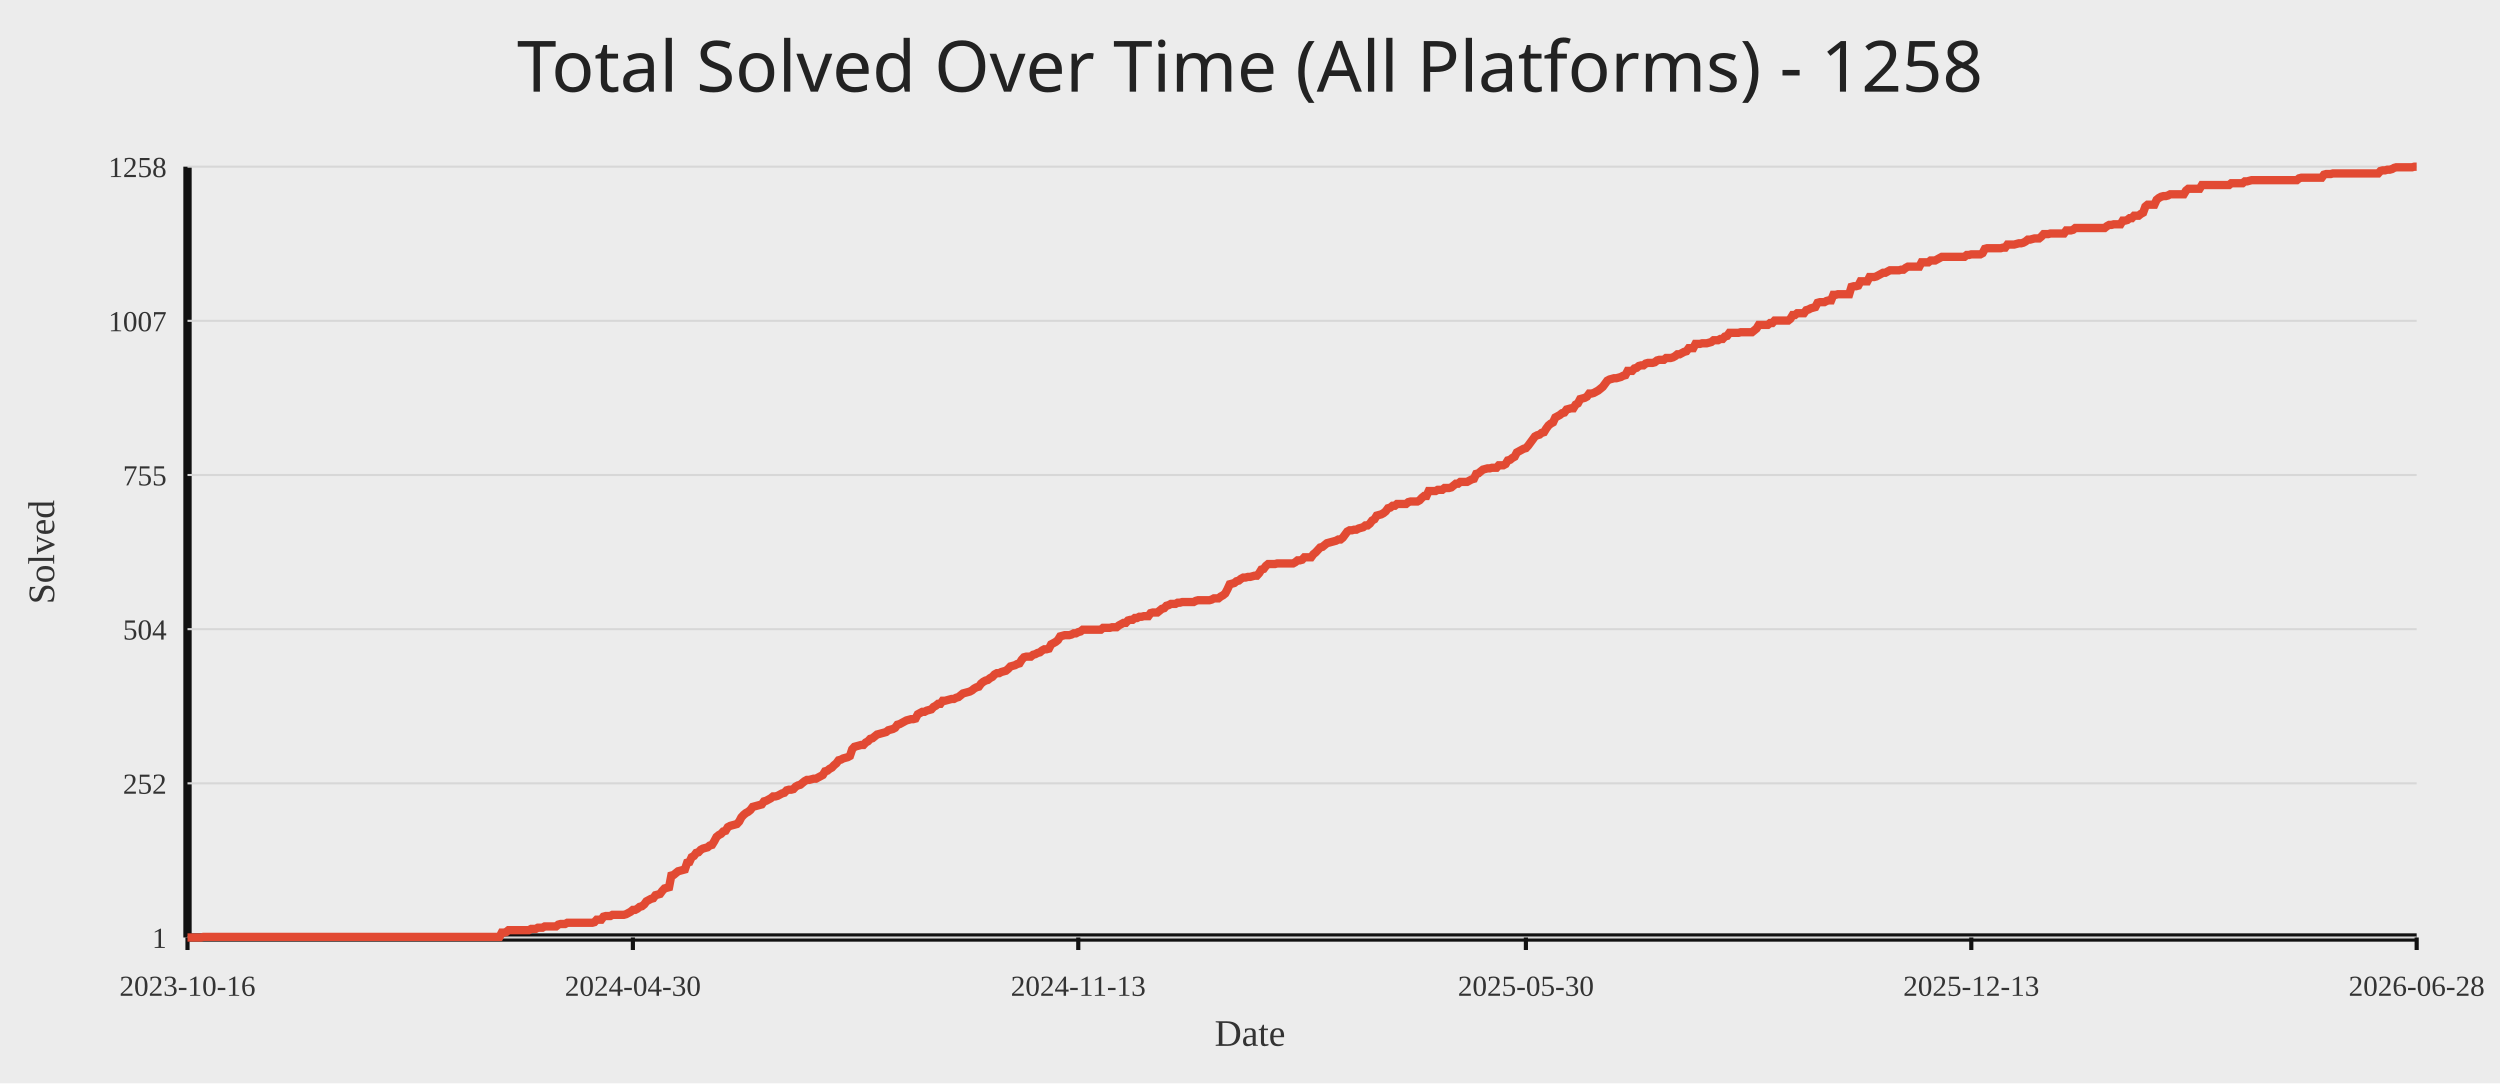
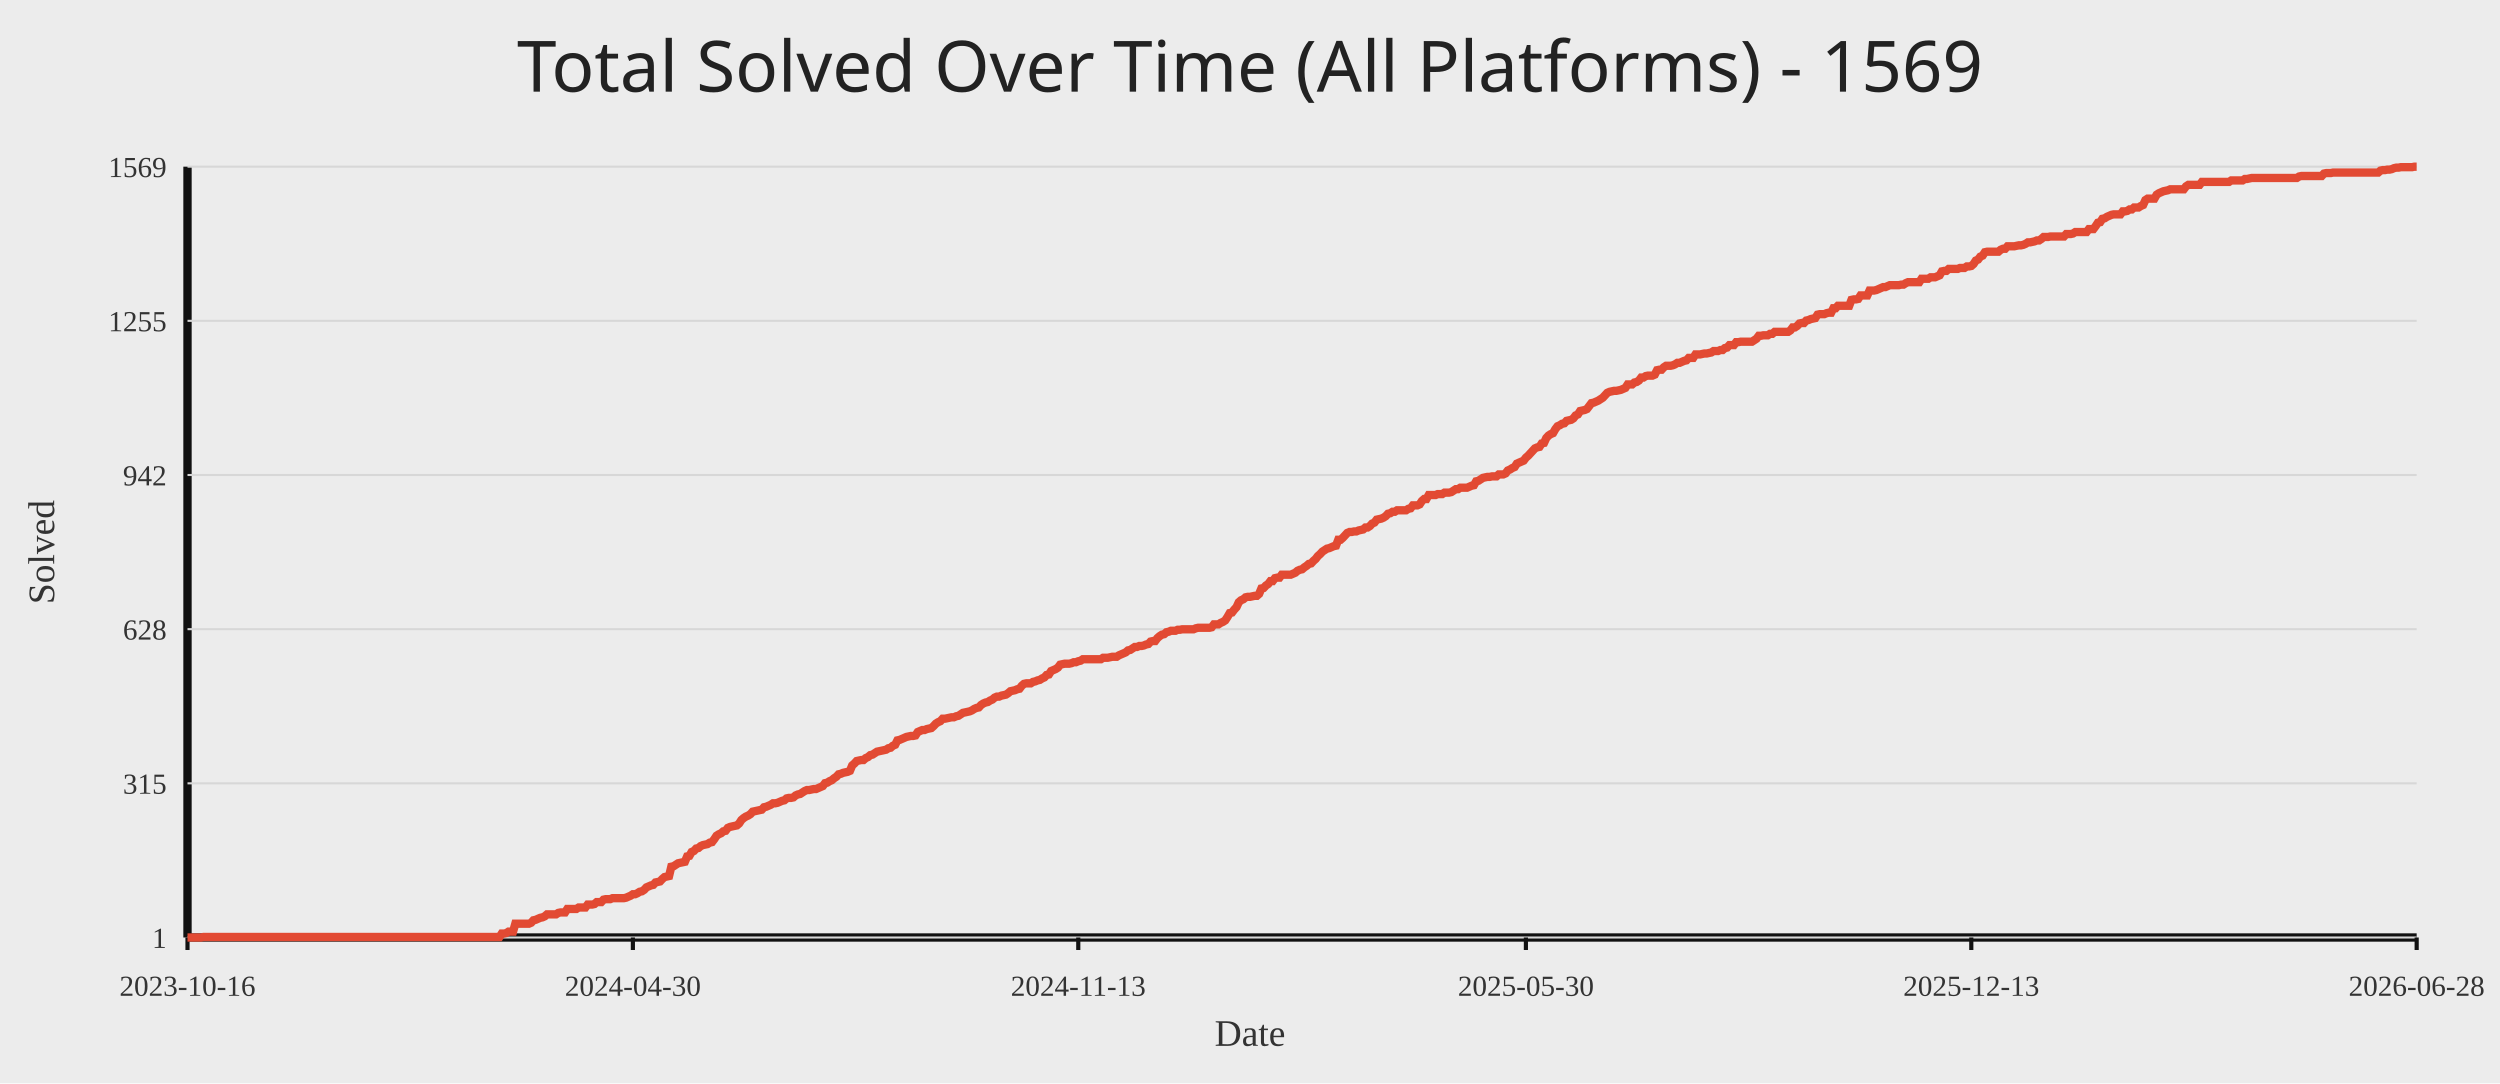
<svg xmlns="http://www.w3.org/2000/svg" width="1200" height="520">
  <rect width="100%" height="100%" fill="#ececec" />
-   <text x="50%" y="44" text-anchor="middle" fill="#222" font-size="34" font-family="Comic Sans MS, Segoe UI">Total Solved Over Time (All Platforms) - 1258</text>
+   <text x="50%" y="44" text-anchor="middle" fill="#222" font-size="34" font-family="Comic Sans MS, Segoe UI">Total Solved Over Time (All Platforms) - 1569</text>
  <line x1="90" y1="450" x2="1160" y2="450" stroke="#111" stroke-width="4" />
  <line x1="90" y1="80" x2="90" y2="450" stroke="#111" stroke-width="4" />
  <line x1="90" y1="450.00" x2="1160" y2="450.00" stroke="#d7d7d7" stroke-width="1" />
  <text x="80" y="455.00" text-anchor="end" fill="#333" font-size="14">1</text>
  <line x1="90" y1="376.00" x2="1160" y2="376.00" stroke="#d7d7d7" stroke-width="1" />
-   <text x="80" y="381.00" text-anchor="end" fill="#333" font-size="14">252</text>
+   <text x="80" y="381.00" text-anchor="end" fill="#333" font-size="14">315</text>
  <line x1="90" y1="302.00" x2="1160" y2="302.00" stroke="#d7d7d7" stroke-width="1" />
-   <text x="80" y="307.00" text-anchor="end" fill="#333" font-size="14">504</text>
+   <text x="80" y="307.00" text-anchor="end" fill="#333" font-size="14">628</text>
  <line x1="90" y1="228.00" x2="1160" y2="228.00" stroke="#d7d7d7" stroke-width="1" />
-   <text x="80" y="233.00" text-anchor="end" fill="#333" font-size="14">755</text>
+   <text x="80" y="233.00" text-anchor="end" fill="#333" font-size="14">942</text>
  <line x1="90" y1="154.00" x2="1160" y2="154.00" stroke="#d7d7d7" stroke-width="1" />
-   <text x="80" y="159.00" text-anchor="end" fill="#333" font-size="14">1007</text>
+   <text x="80" y="159.00" text-anchor="end" fill="#333" font-size="14">1255</text>
  <line x1="90" y1="80.00" x2="1160" y2="80.00" stroke="#d7d7d7" stroke-width="1" />
-   <text x="80" y="85.00" text-anchor="end" fill="#333" font-size="14">1258</text>
+   <text x="80" y="85.00" text-anchor="end" fill="#333" font-size="14">1569</text>
  <line x1="90.00" y1="450" x2="90.00" y2="456" stroke="#111" stroke-width="2" />
  <text x="90.00" y="478" text-anchor="middle" fill="#333" font-size="14">2023-10-16</text>
  <line x1="303.78" y1="450" x2="303.78" y2="456" stroke="#111" stroke-width="2" />
  <text x="303.78" y="478" text-anchor="middle" fill="#333" font-size="14">2024-04-30</text>
  <line x1="517.57" y1="450" x2="517.57" y2="456" stroke="#111" stroke-width="2" />
  <text x="517.57" y="478" text-anchor="middle" fill="#333" font-size="14">2024-11-13</text>
  <line x1="732.43" y1="450" x2="732.43" y2="456" stroke="#111" stroke-width="2" />
  <text x="732.43" y="478" text-anchor="middle" fill="#333" font-size="14">2025-05-30</text>
  <line x1="946.22" y1="450" x2="946.22" y2="456" stroke="#111" stroke-width="2" />
  <text x="946.22" y="478" text-anchor="middle" fill="#333" font-size="14">2025-12-13</text>
  <line x1="1160.00" y1="450" x2="1160.00" y2="456" stroke="#111" stroke-width="2" />
  <text x="1160.00" y="478" text-anchor="middle" fill="#333" font-size="14">2026-06-28</text>
-   <polyline fill="none" stroke="#e24a33" stroke-width="4" points="90.00,450.00 91.09,450.00 92.17,450.00 93.26,450.00 94.34,450.00 95.43,450.00 96.51,450.00 97.60,449.71 98.68,449.71 99.77,449.71 100.85,449.71 101.94,449.71 103.02,449.71 104.11,449.71 105.19,449.71 106.28,449.71 107.36,449.71 108.45,449.71 109.53,449.71 110.62,449.71 111.70,449.71 112.79,449.71 113.87,449.71 114.96,449.71 116.04,449.71 117.13,449.71 118.22,449.71 119.30,449.71 120.39,449.71 121.47,449.71 122.56,449.71 123.64,449.71 124.73,449.71 125.81,449.71 126.90,449.71 127.98,449.71 129.07,449.71 130.15,449.71 131.24,449.71 132.32,449.71 133.41,449.71 134.49,449.71 135.58,449.71 136.66,449.71 137.75,449.71 138.83,449.71 139.92,449.71 141.00,449.71 142.09,449.71 143.17,449.71 144.26,449.71 145.34,449.71 146.43,449.71 147.52,449.71 148.60,449.71 149.69,449.71 150.77,449.71 151.86,449.71 152.94,449.71 154.03,449.71 155.11,449.71 156.20,449.71 157.28,449.71 158.37,449.71 159.45,449.71 160.54,449.71 161.62,449.71 162.71,449.71 163.79,449.71 164.88,449.71 165.96,449.71 167.05,449.71 168.13,449.71 169.22,449.71 170.30,449.71 171.39,449.71 172.47,449.71 173.56,449.71 174.65,449.71 175.73,449.71 176.82,449.71 177.90,449.71 178.99,449.71 180.07,449.71 181.16,449.71 182.24,449.71 183.33,449.71 184.41,449.71 185.50,449.71 186.58,449.71 187.67,449.71 188.75,449.71 189.84,449.71 190.92,449.71 192.01,449.71 193.09,449.71 194.18,449.71 195.26,449.71 196.35,449.71 197.43,449.71 198.52,449.71 199.60,449.71 200.69,449.71 201.77,449.71 202.86,449.71 203.95,449.71 205.03,449.71 206.12,449.71 207.20,449.71 208.29,449.71 209.37,449.71 210.46,449.71 211.54,449.71 212.63,449.71 213.71,449.71 214.80,449.71 215.88,449.71 216.97,449.71 218.05,449.71 219.14,449.71 220.22,449.71 221.31,449.71 222.39,449.71 223.48,449.71 224.56,449.71 225.65,449.71 226.73,449.71 227.82,449.71 228.90,449.71 229.99,449.71 231.08,449.71 232.16,449.71 233.25,449.71 234.33,449.71 235.42,449.71 236.50,449.71 237.59,449.71 238.67,449.71 239.76,449.71 240.84,447.65 241.93,447.65 243.01,447.35 244.10,446.47 245.18,446.47 246.27,446.47 247.35,446.47 248.44,446.47 249.52,446.47 250.61,446.47 251.69,446.47 252.78,446.47 253.86,446.47 254.95,445.88 256.03,445.88 257.12,445.88 258.20,445.29 259.29,445.29 260.38,445.29 261.46,444.70 262.55,444.70 263.63,444.70 264.72,444.70 265.80,444.70 266.89,444.70 267.97,443.82 269.06,443.52 270.14,443.52 271.23,443.52 272.31,442.94 273.40,442.94 274.48,442.94 275.57,442.94 276.65,442.94 277.74,442.94 278.82,442.94 279.91,442.94 280.99,442.94 282.08,442.94 283.16,442.94 284.25,442.94 285.33,442.64 286.42,441.46 287.51,441.46 288.59,441.46 289.68,439.99 290.76,439.70 291.85,439.70 292.93,439.70 294.02,439.11 295.10,439.11 296.19,439.11 297.27,439.11 298.36,439.11 299.44,439.11 300.53,438.81 301.61,438.23 302.70,437.64 303.78,436.75 304.87,436.75 305.95,436.17 307.04,435.28 308.12,434.99 309.21,434.11 310.29,432.63 311.38,432.04 312.46,431.46 313.55,431.16 314.63,429.69 315.72,429.40 316.81,429.10 317.89,427.63 318.98,426.45 320.06,426.16 321.15,425.86 322.23,420.27 323.32,419.98 324.40,419.09 325.49,418.21 326.57,417.92 327.66,417.62 328.74,417.33 329.83,414.09 330.91,413.79 332.00,411.44 333.08,410.85 334.17,409.38 335.25,409.09 336.34,407.91 337.42,407.32 338.51,407.02 339.59,406.73 340.68,405.85 341.76,405.55 342.85,403.79 343.94,401.73 345.02,400.84 346.11,400.25 347.19,399.08 348.28,398.78 349.36,397.02 350.45,396.43 351.53,396.13 352.62,395.84 353.70,395.54 354.79,394.37 355.87,392.31 356.96,391.13 358.04,390.25 359.13,389.66 360.21,388.77 361.30,387.30 362.38,387.01 363.47,386.71 364.55,386.42 365.64,386.13 366.72,384.65 367.81,384.36 368.89,383.77 369.98,383.18 371.06,382.30 372.15,382.30 373.24,382.00 374.32,381.42 375.41,380.83 376.49,380.53 377.58,379.36 378.66,379.06 379.75,379.06 380.83,378.77 381.92,377.59 383.00,377.00 384.09,376.71 385.17,375.82 386.26,374.94 387.34,374.35 388.43,374.35 389.51,374.06 390.60,373.76 391.68,373.76 392.77,373.17 393.85,372.59 394.94,372.00 396.02,370.23 397.11,369.94 398.19,369.05 399.28,368.46 400.37,367.29 401.45,366.40 402.54,364.93 403.62,364.64 404.71,364.05 405.79,363.75 406.88,363.46 407.96,362.87 409.05,359.63 410.13,358.46 411.22,358.16 412.30,357.87 413.39,357.57 414.47,357.57 415.56,356.40 416.64,355.81 417.73,354.63 418.81,354.34 419.90,353.45 420.98,352.57 422.07,352.28 423.15,351.98 424.24,351.69 425.32,351.39 426.41,350.51 427.49,350.21 428.58,349.92 429.67,349.33 430.75,347.86 431.84,347.57 432.92,346.98 434.01,346.39 435.09,345.80 436.18,345.51 437.26,345.21 438.35,345.21 439.43,344.92 440.52,342.86 441.60,342.27 442.69,341.68 443.77,341.68 444.86,341.09 445.94,340.80 447.03,340.50 448.11,339.32 449.20,338.74 450.28,337.85 451.37,337.85 452.45,336.38 453.54,336.38 454.62,336.09 455.71,335.79 456.80,335.50 457.88,335.50 458.97,334.91 460.05,334.61 461.14,333.73 462.22,332.85 463.31,332.55 464.39,332.26 465.48,331.96 466.56,331.38 467.65,330.49 468.73,329.90 469.82,329.61 470.90,328.14 471.99,327.26 473.07,326.67 474.16,326.37 475.24,325.49 476.33,324.90 477.41,323.72 478.50,323.13 479.58,323.13 480.67,322.55 481.75,322.25 482.84,321.96 483.92,321.07 485.01,319.90 486.10,319.60 487.18,319.31 488.27,318.72 489.35,318.42 490.44,316.66 491.52,315.48 492.61,315.19 493.69,315.19 494.78,315.19 495.86,314.30 496.95,314.01 498.03,313.42 499.12,313.13 500.20,312.24 501.29,311.65 502.37,311.65 503.46,311.36 504.54,309.30 505.63,308.71 506.71,308.12 507.80,307.24 508.88,305.47 509.97,305.18 511.05,304.88 512.14,304.88 513.23,304.88 514.31,304.59 515.40,304.00 516.48,304.00 517.57,303.41 518.65,303.12 519.74,302.24 520.82,302.24 521.91,302.24 522.99,302.24 524.08,302.24 525.16,302.24 526.25,302.24 527.33,302.24 528.42,302.24 529.50,301.35 530.59,301.35 531.67,301.35 532.76,301.35 533.84,301.06 534.93,301.06 536.01,301.06 537.10,300.18 538.18,299.59 539.27,299.00 540.35,299.00 541.44,297.82 542.53,297.53 543.61,297.53 544.70,296.64 545.78,296.64 546.87,296.05 547.95,296.05 549.04,295.76 550.12,295.76 551.21,295.76 552.29,294.29 553.38,293.99 554.46,293.99 555.55,293.99 556.63,293.11 557.72,292.23 558.80,291.93 559.89,290.76 560.97,290.46 562.06,289.87 563.14,289.87 564.23,289.87 565.31,289.28 566.40,289.28 567.48,288.99 568.57,288.99 569.66,288.99 570.74,288.99 571.83,288.99 572.91,288.99 574.00,288.40 575.08,288.11 576.17,288.11 577.25,288.11 578.34,288.11 579.42,288.11 580.51,288.11 581.59,287.81 582.68,287.22 583.76,287.22 584.85,287.22 585.93,286.34 587.02,285.75 588.10,284.87 589.19,282.81 590.27,280.45 591.36,280.16 592.44,279.86 593.53,278.98 594.61,278.69 595.70,277.80 596.78,277.22 597.87,277.22 598.96,276.92 600.04,276.92 601.13,276.63 602.21,276.33 603.30,276.33 604.38,275.16 605.47,273.39 606.55,273.09 607.64,271.62 608.72,270.74 609.81,270.74 610.89,270.74 611.98,270.74 613.06,270.45 614.15,270.45 615.23,270.45 616.32,270.45 617.40,270.45 618.49,270.45 619.57,270.45 620.66,270.45 621.74,269.86 622.83,268.97 623.91,268.97 625.00,268.68 626.09,267.50 627.17,267.50 628.26,267.50 629.34,267.50 630.43,266.03 631.51,265.15 632.60,263.97 633.68,262.79 634.77,262.50 635.85,261.61 636.94,260.73 638.02,260.44 639.11,260.14 640.19,259.85 641.28,259.55 642.36,258.97 643.45,258.97 644.53,258.08 645.62,256.61 646.70,255.14 647.79,254.55 648.87,254.55 649.96,254.26 651.04,254.26 652.13,253.67 653.22,253.37 654.30,253.08 655.39,252.20 656.47,252.20 657.56,251.31 658.64,249.84 659.73,249.25 660.81,247.49 661.90,247.19 662.98,246.90 664.07,246.31 665.15,245.43 666.24,243.95 667.32,243.66 668.41,242.78 669.49,242.78 670.58,241.89 671.66,241.89 672.75,241.89 673.83,241.89 674.92,241.89 676.00,241.01 677.09,240.72 678.17,240.72 679.26,240.72 680.34,240.72 681.43,240.13 682.52,238.95 683.60,238.07 684.69,238.07 685.77,235.71 686.86,235.71 687.94,235.71 689.03,235.71 690.11,235.12 691.20,235.12 692.28,235.12 693.37,234.24 694.45,234.24 695.54,234.24 696.62,233.95 697.71,233.06 698.79,232.18 699.88,232.18 700.96,231.30 702.05,231.30 703.13,231.30 704.22,231.30 705.30,230.71 706.39,230.12 707.47,229.82 708.56,227.47 709.65,227.18 710.73,226.29 711.82,225.41 712.90,225.12 713.99,224.82 715.07,224.82 716.16,224.53 717.24,224.53 718.33,224.53 719.41,223.35 720.50,223.35 721.58,223.35 722.67,222.76 723.75,220.99 724.84,220.70 725.92,219.82 727.01,219.23 728.09,217.17 729.18,216.58 730.26,215.99 731.35,215.40 732.43,215.11 733.52,213.93 734.60,212.46 735.69,210.99 736.77,209.51 737.86,208.93 738.95,208.63 740.03,207.75 741.12,207.45 742.20,205.69 743.29,204.22 744.37,203.33 745.46,202.74 746.54,200.39 747.63,199.80 748.71,199.21 749.80,198.33 750.88,198.04 751.97,196.56 753.05,196.27 754.14,195.97 755.22,195.97 756.31,194.21 757.39,193.62 758.48,191.56 759.56,191.26 760.65,190.97 761.73,190.38 762.82,188.91 763.90,188.91 764.99,188.62 766.08,188.03 767.16,187.44 768.25,186.56 769.33,185.67 770.42,184.20 771.50,182.73 772.59,182.14 773.67,181.85 774.76,181.55 775.84,181.55 776.93,181.26 778.01,180.96 779.10,180.37 780.18,180.08 781.27,178.02 782.35,178.02 783.44,178.02 784.52,176.84 785.61,176.55 786.69,175.66 787.78,175.37 788.86,175.37 789.95,174.49 791.03,174.19 792.12,174.19 793.20,174.19 794.29,173.90 795.38,173.02 796.46,172.72 797.55,172.72 798.63,172.72 799.72,171.84 800.80,171.84 801.89,171.84 802.97,171.54 804.06,170.95 805.14,170.07 806.23,170.07 807.31,169.48 808.40,168.89 809.48,168.60 810.57,167.13 811.65,167.13 812.74,167.13 813.82,165.07 814.91,165.07 815.99,165.07 817.08,164.77 818.16,164.77 819.25,164.77 820.33,164.48 821.42,164.18 822.51,163.30 823.59,163.30 824.68,163.30 825.76,162.71 826.85,162.71 827.93,161.54 829.02,161.24 830.10,159.77 831.19,159.77 832.27,159.77 833.36,159.77 834.44,159.77 835.53,159.47 836.61,159.47 837.70,159.47 838.78,159.47 839.87,159.47 840.95,159.47 842.04,158.59 843.12,157.71 844.21,155.94 845.29,155.94 846.38,155.94 847.46,155.94 848.55,155.94 849.63,155.06 850.72,155.06 851.81,153.88 852.89,153.88 853.98,153.88 855.06,153.88 856.15,153.88 857.23,153.88 858.32,153.88 859.40,153.00 860.49,151.23 861.57,151.23 862.66,150.35 863.74,150.35 864.83,150.35 865.91,150.35 867.00,148.88 868.08,148.58 869.17,148.00 870.25,147.70 871.34,147.41 872.42,145.35 873.51,145.05 874.59,145.05 875.68,145.05 876.76,144.46 877.85,144.17 878.94,144.17 880.02,141.52 881.11,141.52 882.19,141.23 883.28,141.23 884.36,141.23 885.45,141.23 886.53,141.23 887.62,141.23 888.70,137.69 889.79,137.40 890.87,137.40 891.96,137.10 893.04,135.04 894.13,135.04 895.21,135.04 896.30,135.04 897.38,132.98 898.47,132.98 899.55,132.98 900.64,132.69 901.72,132.10 902.81,131.51 903.89,130.92 904.98,130.92 906.06,130.33 907.15,129.75 908.24,129.75 909.32,129.75 910.41,129.75 911.49,129.75 912.58,129.45 913.66,129.45 914.75,128.57 915.83,127.98 916.92,127.98 918.00,127.98 919.09,127.98 920.17,127.98 921.26,127.98 922.34,125.92 923.43,125.92 924.51,125.92 925.60,125.92 926.68,125.04 927.77,125.04 928.85,125.04 929.94,124.45 931.02,123.86 932.11,123.27 933.19,123.27 934.28,123.27 935.37,123.27 936.45,123.27 937.54,123.27 938.62,123.27 939.71,123.27 940.79,123.27 941.88,123.27 942.96,123.27 944.05,122.39 945.13,122.39 946.22,122.09 947.30,122.09 948.39,122.09 949.47,122.09 950.56,122.09 951.64,121.50 952.73,119.44 953.81,119.15 954.90,119.15 955.98,119.15 957.07,119.15 958.15,119.15 959.24,119.15 960.32,119.15 961.41,118.85 962.49,118.85 963.58,117.38 964.67,117.38 965.75,117.38 966.84,117.38 967.92,117.09 969.01,116.79 970.09,116.79 971.18,116.50 972.26,115.91 973.35,115.03 974.43,115.03 975.52,114.73 976.60,114.44 977.69,114.44 978.77,114.44 979.86,113.56 980.94,112.38 982.03,112.38 983.11,112.38 984.20,112.08 985.28,112.08 986.37,112.08 987.45,112.08 988.54,112.08 989.62,112.08 990.71,112.08 991.80,110.61 992.88,110.61 993.97,110.61 995.05,110.32 996.14,109.44 997.22,109.44 998.31,109.44 999.39,109.44 1000.48,109.44 1001.56,109.44 1002.65,109.44 1003.73,109.44 1004.82,109.44 1005.90,109.44 1006.99,109.44 1008.07,109.44 1009.16,109.44 1010.24,109.44 1011.33,108.55 1012.41,107.96 1013.50,107.96 1014.58,107.67 1015.67,107.67 1016.75,107.67 1017.84,107.67 1018.92,105.90 1020.01,105.90 1021.10,105.61 1022.18,104.73 1023.27,104.73 1024.35,103.55 1025.44,103.55 1026.52,103.55 1027.61,102.67 1028.69,102.08 1029.78,99.13 1030.86,98.25 1031.95,98.25 1033.03,98.25 1034.12,98.25 1035.20,95.89 1036.29,95.01 1037.37,94.42 1038.46,94.13 1039.54,94.13 1040.63,93.83 1041.71,93.25 1042.80,93.25 1043.88,93.25 1044.97,93.25 1046.05,93.25 1047.14,93.25 1048.23,93.25 1049.31,91.48 1050.40,90.60 1051.48,90.60 1052.57,90.60 1053.65,90.60 1054.74,90.60 1055.82,90.60 1056.91,88.83 1057.99,88.83 1059.08,88.83 1060.16,88.83 1061.25,88.83 1062.33,88.83 1063.42,88.83 1064.50,88.83 1065.59,88.83 1066.67,88.83 1067.76,88.83 1068.84,88.83 1069.93,88.83 1071.01,87.95 1072.10,87.95 1073.18,87.95 1074.27,87.95 1075.35,87.95 1076.44,87.95 1077.53,87.06 1078.61,87.06 1079.70,86.77 1080.78,86.48 1081.87,86.48 1082.95,86.48 1084.04,86.48 1085.12,86.48 1086.21,86.48 1087.29,86.48 1088.38,86.48 1089.46,86.48 1090.55,86.48 1091.63,86.48 1092.72,86.48 1093.80,86.48 1094.89,86.48 1095.97,86.48 1097.06,86.48 1098.14,86.48 1099.23,86.48 1100.31,86.48 1101.40,86.48 1102.48,86.48 1103.57,85.59 1104.66,85.30 1105.74,85.30 1106.83,85.30 1107.91,85.30 1109.00,85.30 1110.08,85.30 1111.17,85.30 1112.25,85.30 1113.34,85.30 1114.42,85.30 1115.51,83.83 1116.59,83.53 1117.68,83.53 1118.76,83.53 1119.85,83.24 1120.93,83.24 1122.02,83.24 1123.10,83.24 1124.19,83.24 1125.27,83.24 1126.36,83.24 1127.44,83.24 1128.53,83.24 1129.61,83.24 1130.70,83.24 1131.78,83.24 1132.87,83.24 1133.96,83.24 1135.04,83.24 1136.13,83.24 1137.21,83.24 1138.30,83.24 1139.38,83.24 1140.47,83.24 1141.55,83.24 1142.64,82.06 1143.72,81.77 1144.81,81.77 1145.89,81.47 1146.98,81.47 1148.06,81.18 1149.15,80.59 1150.23,80.29 1151.32,80.29 1152.40,80.29 1153.49,80.29 1154.57,80.29 1155.66,80.29 1156.74,80.29 1157.83,80.29 1158.91,80.00 1160.00,80.00" />
+   <polyline fill="none" stroke="#e24a33" stroke-width="4" points="90.00,450.00 91.09,450.00 92.17,450.00 93.26,450.00 94.34,450.00 95.43,450.00 96.51,450.00 97.60,449.76 98.68,449.76 99.77,449.76 100.85,449.76 101.94,449.76 103.02,449.76 104.11,449.76 105.19,449.76 106.28,449.76 107.36,449.76 108.45,449.76 109.53,449.76 110.62,449.76 111.70,449.76 112.79,449.76 113.87,449.76 114.96,449.76 116.04,449.76 117.13,449.76 118.22,449.76 119.30,449.76 120.39,449.76 121.47,449.76 122.56,449.76 123.64,449.76 124.73,449.76 125.81,449.76 126.90,449.76 127.98,449.76 129.07,449.76 130.15,449.76 131.24,449.76 132.32,449.76 133.41,449.76 134.49,449.76 135.58,449.76 136.66,449.76 137.75,449.76 138.83,449.76 139.92,449.76 141.00,449.76 142.09,449.76 143.17,449.76 144.26,449.76 145.34,449.76 146.43,449.76 147.52,449.76 148.60,449.76 149.69,449.76 150.77,449.76 151.86,449.76 152.94,449.76 154.03,449.76 155.11,449.76 156.20,449.76 157.28,449.76 158.37,449.76 159.45,449.76 160.54,449.76 161.62,449.76 162.71,449.76 163.79,449.76 164.88,449.76 165.96,449.76 167.05,449.76 168.13,449.76 169.22,449.76 170.30,449.76 171.39,449.76 172.47,449.76 173.56,449.76 174.65,449.76 175.73,449.76 176.82,449.76 177.90,449.76 178.99,449.76 180.07,449.76 181.16,449.76 182.24,449.76 183.33,449.76 184.41,449.76 185.50,449.76 186.58,449.76 187.67,449.76 188.75,449.76 189.84,449.76 190.92,449.76 192.01,449.76 193.09,449.76 194.18,449.76 195.26,449.76 196.35,449.76 197.43,449.76 198.52,449.76 199.60,449.76 200.69,449.76 201.77,449.76 202.86,449.76 203.95,449.76 205.03,449.76 206.12,449.76 207.20,449.76 208.29,449.76 209.37,449.76 210.46,449.76 211.54,449.76 212.63,449.76 213.71,449.76 214.80,449.76 215.88,449.76 216.97,449.76 218.05,449.76 219.14,449.76 220.22,449.76 221.31,449.76 222.39,449.76 223.48,449.76 224.56,449.76 225.65,449.76 226.73,449.76 227.82,449.76 228.90,449.76 229.99,449.76 231.08,449.76 232.16,449.76 233.25,449.76 234.33,449.76 235.42,449.76 236.50,449.76 237.59,449.76 238.67,449.76 239.76,449.76 240.84,448.11 241.93,448.11 243.01,447.88 244.10,447.17 245.18,447.17 246.27,447.17 247.35,443.39 248.44,443.39 249.52,443.39 250.61,443.39 251.69,443.39 252.78,443.39 253.86,443.39 254.95,442.92 256.03,441.74 257.12,441.51 258.20,441.03 259.29,440.56 260.38,440.33 261.46,439.85 262.55,438.91 263.63,438.91 264.72,438.91 265.80,438.91 266.89,438.91 267.97,438.20 269.06,437.97 270.14,437.97 271.23,437.97 272.31,436.31 273.40,436.31 274.48,436.31 275.57,436.31 276.65,436.31 277.74,435.61 278.82,435.61 279.91,435.61 280.99,435.61 282.08,434.19 283.16,434.19 284.25,434.19 285.33,433.95 286.42,433.01 287.51,433.01 288.59,433.01 289.68,431.83 290.76,431.59 291.85,431.59 292.93,431.59 294.02,431.12 295.10,431.12 296.19,431.12 297.27,431.12 298.36,431.12 299.44,431.12 300.53,430.89 301.61,430.41 302.70,429.94 303.78,429.23 304.87,429.23 305.95,428.76 307.04,428.05 308.12,427.82 309.21,427.11 310.29,425.93 311.38,425.46 312.46,424.99 313.55,424.75 314.63,423.57 315.72,423.34 316.81,423.10 317.89,421.92 318.98,420.98 320.06,420.74 321.15,420.50 322.23,416.02 323.32,415.78 324.40,415.08 325.49,414.37 326.57,414.13 327.66,413.90 328.74,413.66 329.83,411.07 330.91,410.83 332.00,408.94 333.08,408.47 334.17,407.29 335.25,407.05 336.34,406.11 337.42,405.64 338.51,405.40 339.59,405.17 340.68,404.46 341.76,404.22 342.85,402.81 343.94,401.15 345.02,400.45 346.11,399.97 347.19,399.03 348.28,398.79 349.36,397.38 350.45,396.91 351.53,396.67 352.62,396.43 353.70,396.20 354.79,395.26 355.87,393.60 356.96,392.66 358.04,391.95 359.13,391.48 360.21,390.77 361.30,389.59 362.38,389.36 363.47,389.12 364.55,388.88 365.64,388.65 366.72,387.47 367.81,387.23 368.89,386.76 369.98,386.29 371.06,385.58 372.15,385.58 373.24,385.34 374.32,384.87 375.41,384.40 376.49,384.16 377.58,383.22 378.66,382.98 379.75,382.98 380.83,382.75 381.92,381.80 383.00,381.33 384.09,381.10 385.17,380.39 386.26,379.68 387.34,379.21 388.43,379.21 389.51,378.97 390.60,378.74 391.68,378.74 392.77,378.27 393.85,377.79 394.94,377.32 396.02,375.91 397.11,375.67 398.19,374.96 399.28,374.49 400.37,373.55 401.45,372.84 402.54,371.66 403.62,371.42 404.71,370.95 405.79,370.71 406.88,370.48 407.96,370.01 409.05,367.41 410.13,366.47 411.22,365.29 412.30,365.05 413.39,364.82 414.47,364.82 415.56,363.87 416.64,363.40 417.73,362.46 418.81,362.22 419.90,361.51 420.98,360.80 422.07,360.57 423.15,360.33 424.24,360.10 425.32,359.86 426.41,359.15 427.49,358.92 428.58,357.97 429.67,357.50 430.75,355.38 431.84,355.14 432.92,354.67 434.01,354.20 435.09,353.72 436.18,353.49 437.26,353.25 438.35,353.25 439.43,353.02 440.52,351.36 441.60,350.89 442.69,350.42 443.77,350.42 444.86,349.95 445.94,349.71 447.03,349.48 448.11,348.53 449.20,347.35 450.28,346.65 451.37,346.17 452.45,344.99 453.54,344.99 454.62,344.76 455.71,344.52 456.80,344.29 457.88,344.29 458.97,343.81 460.05,343.58 461.14,342.87 462.22,342.16 463.31,341.93 464.39,341.69 465.48,341.45 466.56,340.98 467.65,340.27 468.73,339.80 469.82,339.57 470.90,338.39 471.99,337.68 473.07,337.21 474.16,336.97 475.24,336.26 476.33,335.79 477.41,334.85 478.50,334.38 479.58,334.38 480.67,333.90 481.75,333.67 482.84,333.43 483.92,332.72 485.01,331.78 486.10,331.54 487.18,331.31 488.27,330.84 489.35,330.60 490.44,329.18 491.52,328.24 492.61,328.00 493.69,328.00 494.78,328.00 495.86,327.30 496.95,327.06 498.03,326.59 499.12,326.35 500.20,325.64 501.29,325.17 502.37,323.99 503.46,323.76 504.54,322.10 505.63,321.63 506.71,321.16 507.80,320.45 508.88,319.04 509.97,318.80 511.05,318.57 512.14,318.57 513.23,318.57 514.31,318.33 515.40,317.86 516.48,317.86 517.57,317.39 518.65,317.15 519.74,316.44 520.82,316.44 521.91,316.44 522.99,316.44 524.08,316.44 525.16,316.44 526.25,316.44 527.33,316.44 528.42,316.44 529.50,315.73 530.59,315.73 531.67,315.73 532.76,315.50 533.84,315.26 534.93,315.26 536.01,315.26 537.10,314.55 538.18,314.08 539.27,313.61 540.35,313.14 541.44,312.19 542.53,311.96 543.61,311.25 544.70,310.54 545.78,310.54 546.87,310.07 547.95,310.07 549.04,309.83 550.12,309.36 551.21,309.13 552.29,307.95 553.38,307.71 554.46,307.71 555.55,306.29 556.63,305.35 557.72,304.64 558.80,304.41 559.89,303.46 560.97,303.23 562.06,302.76 563.14,302.76 564.23,302.76 565.31,302.28 566.40,302.28 567.48,302.05 568.57,302.05 569.66,302.05 570.74,302.05 571.83,302.05 572.91,302.05 574.00,301.58 575.08,301.34 576.17,301.34 577.25,301.34 578.34,301.34 579.42,301.34 580.51,301.34 581.59,301.10 582.68,299.69 583.76,299.69 584.85,299.69 585.93,298.98 587.02,298.51 588.10,297.80 589.19,296.15 590.27,294.26 591.36,294.02 592.44,292.61 593.53,291.43 594.61,289.07 595.70,288.12 596.78,287.65 597.87,286.71 598.96,286.47 600.04,286.47 601.13,286.24 602.21,286.00 603.30,286.00 604.38,285.06 605.47,282.46 606.55,282.23 607.64,281.05 608.72,280.34 609.81,278.92 610.89,278.92 611.98,277.51 613.06,277.27 614.15,277.27 615.23,275.85 616.32,275.85 617.40,275.85 618.49,275.85 619.57,275.85 620.66,275.38 621.74,274.91 622.83,273.97 623.91,273.49 625.00,273.26 626.09,272.32 627.17,271.61 628.26,270.66 629.34,270.43 630.43,269.25 631.51,268.30 632.60,266.89 633.68,265.94 634.77,264.76 635.85,264.06 636.94,263.35 638.02,263.11 639.11,262.64 640.19,262.17 641.28,261.93 642.36,259.10 643.45,259.10 644.53,258.16 645.62,256.98 646.70,255.80 647.79,255.33 648.87,255.33 649.96,255.09 651.04,255.09 652.13,254.62 653.22,254.38 654.30,254.15 655.39,253.20 656.47,253.20 657.56,252.49 658.64,251.31 659.73,250.84 660.81,249.43 661.90,249.19 662.98,248.95 664.07,248.48 665.15,247.77 666.24,246.59 667.32,246.36 668.41,245.65 669.49,245.65 670.58,244.94 671.66,244.94 672.75,244.94 673.83,244.94 674.92,244.94 676.00,244.23 677.09,244.00 678.17,242.58 679.26,242.58 680.34,242.58 681.43,242.11 682.52,240.46 683.60,239.52 684.69,239.52 685.77,237.63 686.86,237.63 687.94,237.63 689.03,237.63 690.11,237.16 691.20,237.16 692.28,237.16 693.37,236.45 694.45,236.45 695.54,236.45 696.62,236.21 697.71,235.50 698.79,234.80 699.88,234.80 700.96,234.09 702.05,234.09 703.13,234.09 704.22,234.09 705.30,233.62 706.39,233.14 707.47,232.91 708.56,231.02 709.65,230.78 710.73,230.08 711.82,229.37 712.90,229.13 713.99,228.90 715.07,228.90 716.16,228.66 717.24,228.66 718.33,228.66 719.41,227.72 720.50,227.72 721.58,227.72 722.67,227.24 723.75,225.83 724.84,225.36 725.92,224.65 727.01,224.18 728.09,222.53 729.18,222.05 730.26,221.58 731.35,221.11 732.43,219.69 733.52,218.75 734.60,217.57 735.69,216.39 736.77,215.21 737.86,214.74 738.95,214.50 740.03,212.85 741.12,212.61 742.20,210.26 743.29,209.08 744.37,208.37 745.46,207.90 746.54,206.01 747.63,204.59 748.71,204.12 749.80,203.41 750.88,203.18 751.97,202.00 753.05,201.76 754.14,201.52 755.22,200.82 756.31,199.40 757.39,198.93 758.48,197.28 759.56,197.04 760.65,196.80 761.73,196.33 762.82,194.92 763.90,193.50 764.99,193.27 766.08,192.79 767.16,192.32 768.25,191.61 769.33,190.91 770.42,189.73 771.50,188.55 772.59,188.07 773.67,187.84 774.76,187.60 775.84,187.60 776.93,187.37 778.01,187.13 779.10,186.66 780.18,186.19 781.27,184.53 782.35,184.53 783.44,184.53 784.52,183.59 785.61,183.35 786.69,182.65 787.78,181.23 788.86,181.23 789.95,180.52 791.03,180.29 792.12,180.29 793.20,180.29 794.29,179.82 795.38,177.69 796.46,177.46 797.55,177.46 798.63,176.28 799.72,175.57 800.80,175.57 801.89,175.57 802.97,175.33 804.06,174.86 805.14,174.15 806.23,174.15 807.31,173.68 808.40,173.21 809.48,172.97 810.57,171.79 811.65,171.79 812.74,171.79 813.82,170.14 814.91,170.14 815.99,170.14 817.08,169.90 818.16,169.67 819.25,169.67 820.33,169.43 821.42,169.20 822.51,168.49 823.59,168.49 824.68,168.49 825.76,168.02 826.85,168.02 827.93,167.07 829.02,166.84 830.10,165.66 831.19,165.66 832.27,165.66 833.36,164.24 834.44,164.24 835.53,164.01 836.61,164.01 837.70,164.01 838.78,164.01 839.87,164.01 840.95,164.01 842.04,163.30 843.12,162.59 844.21,161.17 845.29,161.17 846.38,160.94 847.46,160.94 848.55,160.94 849.63,160.23 850.72,160.23 851.81,159.29 852.89,159.29 853.98,159.29 855.06,159.29 856.15,159.29 857.23,159.29 858.32,159.29 859.40,158.58 860.49,157.16 861.57,157.16 862.66,156.45 863.74,155.27 864.83,155.04 865.91,155.04 867.00,153.86 868.08,153.62 869.17,153.15 870.25,152.91 871.34,152.68 872.42,151.03 873.51,150.79 874.59,150.79 875.68,150.79 876.76,150.32 877.85,150.08 878.94,150.08 880.02,147.96 881.11,147.96 882.19,146.78 883.28,146.78 884.36,146.78 885.45,146.78 886.53,146.78 887.62,146.78 888.70,143.95 889.79,143.71 890.87,143.71 891.96,143.48 893.04,141.82 894.13,141.82 895.21,141.82 896.30,141.82 897.38,139.46 898.47,139.46 899.55,139.46 900.64,139.23 901.72,138.76 902.81,138.28 903.89,137.81 904.98,137.81 906.06,137.34 907.15,136.87 908.24,136.87 909.32,136.87 910.41,136.87 911.49,136.87 912.58,136.63 913.66,136.63 914.75,135.92 915.83,135.45 916.92,135.45 918.00,135.45 919.09,135.45 920.17,135.45 921.26,135.45 922.34,133.80 923.43,133.80 924.51,133.80 925.60,133.80 926.68,133.09 927.77,133.09 928.85,133.09 929.94,132.62 931.02,132.15 932.11,130.26 933.19,130.03 934.28,130.03 935.37,129.08 936.45,129.08 937.54,129.08 938.62,129.08 939.71,129.08 940.79,128.61 941.88,128.61 942.96,128.61 944.05,127.90 945.13,127.90 946.22,127.67 947.30,126.72 948.39,125.07 949.47,124.60 950.56,123.18 951.64,122.71 952.73,121.06 953.81,120.82 954.90,120.82 955.98,120.82 957.07,120.82 958.15,120.82 959.24,120.82 960.32,119.88 961.41,119.41 962.49,119.41 963.58,118.23 964.67,118.23 965.75,118.23 966.84,118.23 967.92,117.99 969.01,117.76 970.09,117.76 971.18,117.52 972.26,117.05 973.35,116.34 974.43,116.34 975.52,116.10 976.60,115.87 977.69,115.40 978.77,115.40 979.86,114.69 980.94,113.74 982.03,113.74 983.11,113.74 984.20,113.51 985.28,113.51 986.37,113.51 987.45,113.51 988.54,113.51 989.62,113.51 990.71,113.51 991.80,112.33 992.88,112.33 993.97,112.33 995.05,112.09 996.14,111.38 997.22,111.38 998.31,111.38 999.39,111.38 1000.48,111.38 1001.56,111.38 1002.65,109.97 1003.73,109.97 1004.82,109.97 1005.90,108.55 1006.99,106.90 1008.07,106.66 1009.16,105.01 1010.24,104.78 1011.33,104.07 1012.41,103.60 1013.50,103.12 1014.58,102.89 1015.67,102.89 1016.75,102.89 1017.84,102.89 1018.92,101.47 1020.01,101.47 1021.10,101.24 1022.18,100.53 1023.27,100.53 1024.35,99.59 1025.44,99.59 1026.52,99.59 1027.61,98.88 1028.69,98.41 1029.78,96.05 1030.86,95.34 1031.95,95.34 1033.03,95.34 1034.12,95.34 1035.20,93.45 1036.29,92.74 1037.37,92.27 1038.46,91.80 1039.54,91.56 1040.63,91.33 1041.71,90.85 1042.80,90.85 1043.88,90.85 1044.97,90.85 1046.05,90.85 1047.14,90.85 1048.23,90.85 1049.31,89.44 1050.40,88.73 1051.48,88.73 1052.57,88.73 1053.65,88.73 1054.74,88.73 1055.82,88.73 1056.91,87.32 1057.99,87.32 1059.08,87.32 1060.16,87.32 1061.25,87.32 1062.33,87.32 1063.42,87.32 1064.50,87.32 1065.59,87.32 1066.67,87.32 1067.76,87.32 1068.84,87.32 1069.93,87.32 1071.01,86.61 1072.10,86.61 1073.18,86.61 1074.27,86.61 1075.35,86.61 1076.44,86.61 1077.53,85.90 1078.61,85.90 1079.70,85.66 1080.78,85.43 1081.87,85.43 1082.95,85.43 1084.04,85.43 1085.12,85.43 1086.21,85.43 1087.29,85.43 1088.38,85.43 1089.46,85.43 1090.55,85.43 1091.63,85.43 1092.72,85.43 1093.80,85.43 1094.89,85.43 1095.97,85.43 1097.06,85.43 1098.14,85.43 1099.23,85.43 1100.31,85.43 1101.40,85.43 1102.48,85.43 1103.57,84.72 1104.66,84.48 1105.74,84.48 1106.83,84.48 1107.91,84.48 1109.00,84.48 1110.08,84.48 1111.17,84.48 1112.25,84.48 1113.34,84.48 1114.42,84.48 1115.51,83.30 1116.59,83.07 1117.68,83.07 1118.76,83.07 1119.85,82.83 1120.93,82.83 1122.02,82.83 1123.10,82.83 1124.19,82.83 1125.27,82.83 1126.36,82.83 1127.44,82.83 1128.53,82.83 1129.61,82.83 1130.70,82.83 1131.78,82.83 1132.87,82.83 1133.96,82.83 1135.04,82.83 1136.13,82.83 1137.21,82.83 1138.30,82.83 1139.38,82.83 1140.47,82.83 1141.55,82.83 1142.64,81.89 1143.72,81.65 1144.81,81.65 1145.89,81.42 1146.98,81.42 1148.06,81.18 1149.15,80.71 1150.23,80.47 1151.32,80.47 1152.40,80.24 1153.49,80.24 1154.57,80.24 1155.66,80.24 1156.74,80.24 1157.83,80.24 1158.91,80.00 1160.00,80.00" />
  <text x="50%" y="502" text-anchor="middle" fill="#333" font-size="18">Date</text>
  <text x="26" y="265.00" transform="rotate(-90 26 265.00)" text-anchor="middle" fill="#333" font-size="18">Solved</text>
</svg>
